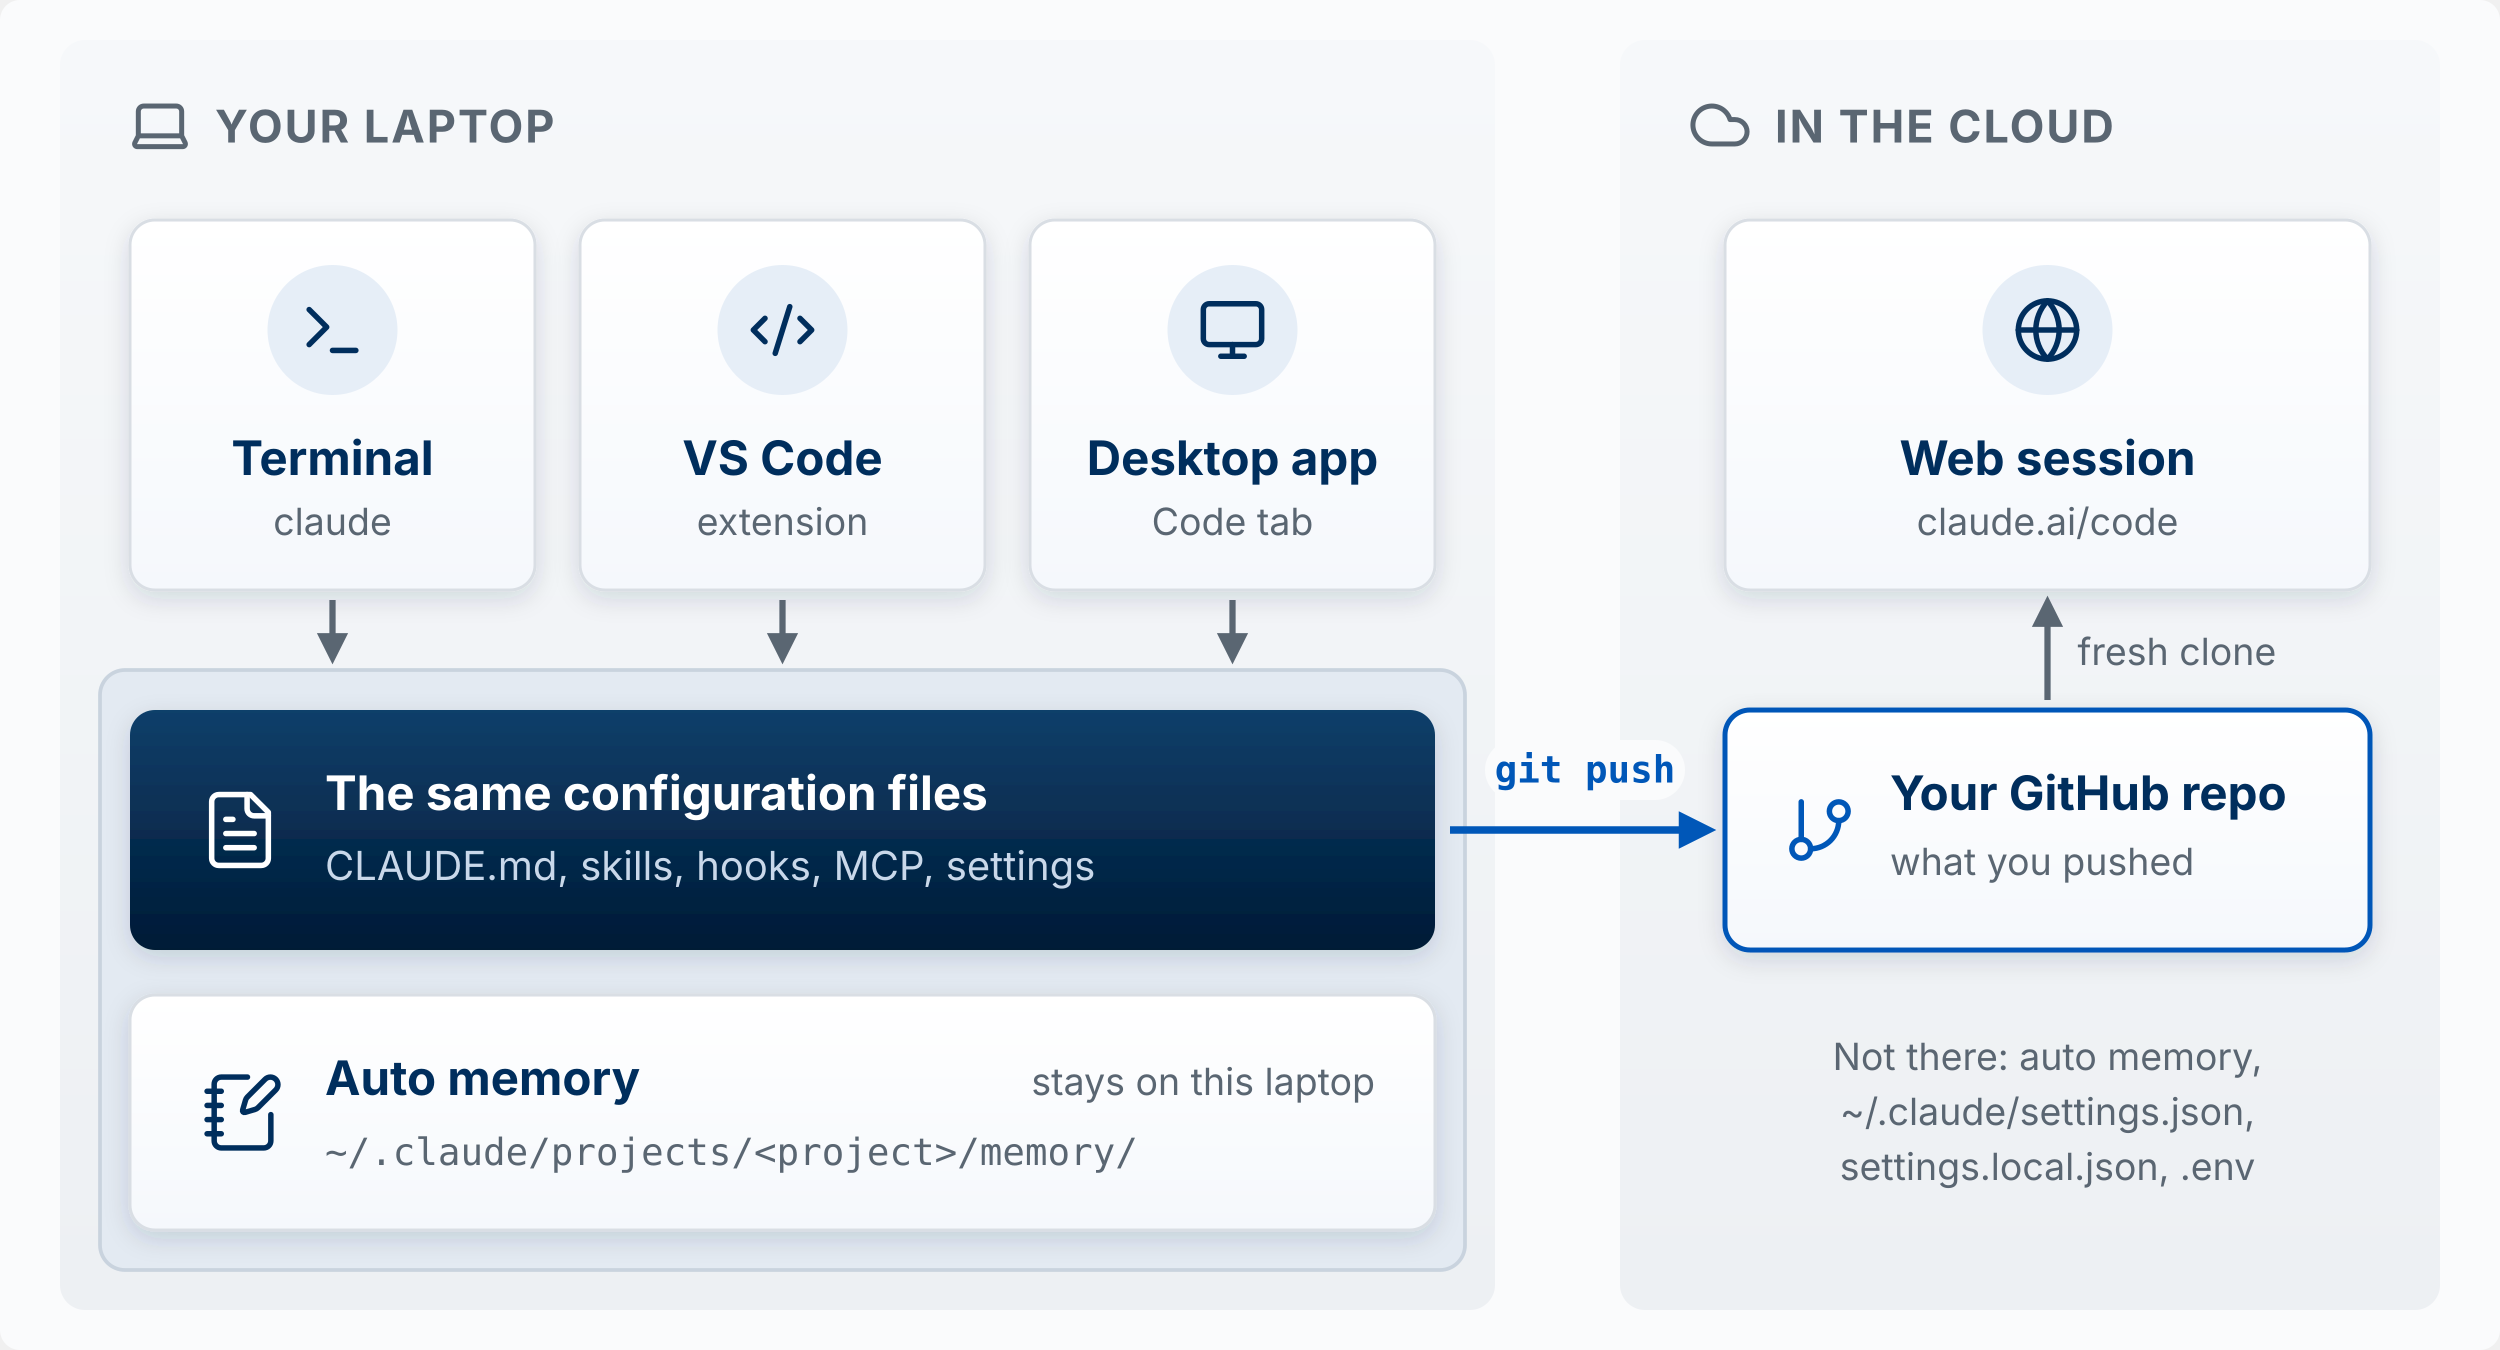
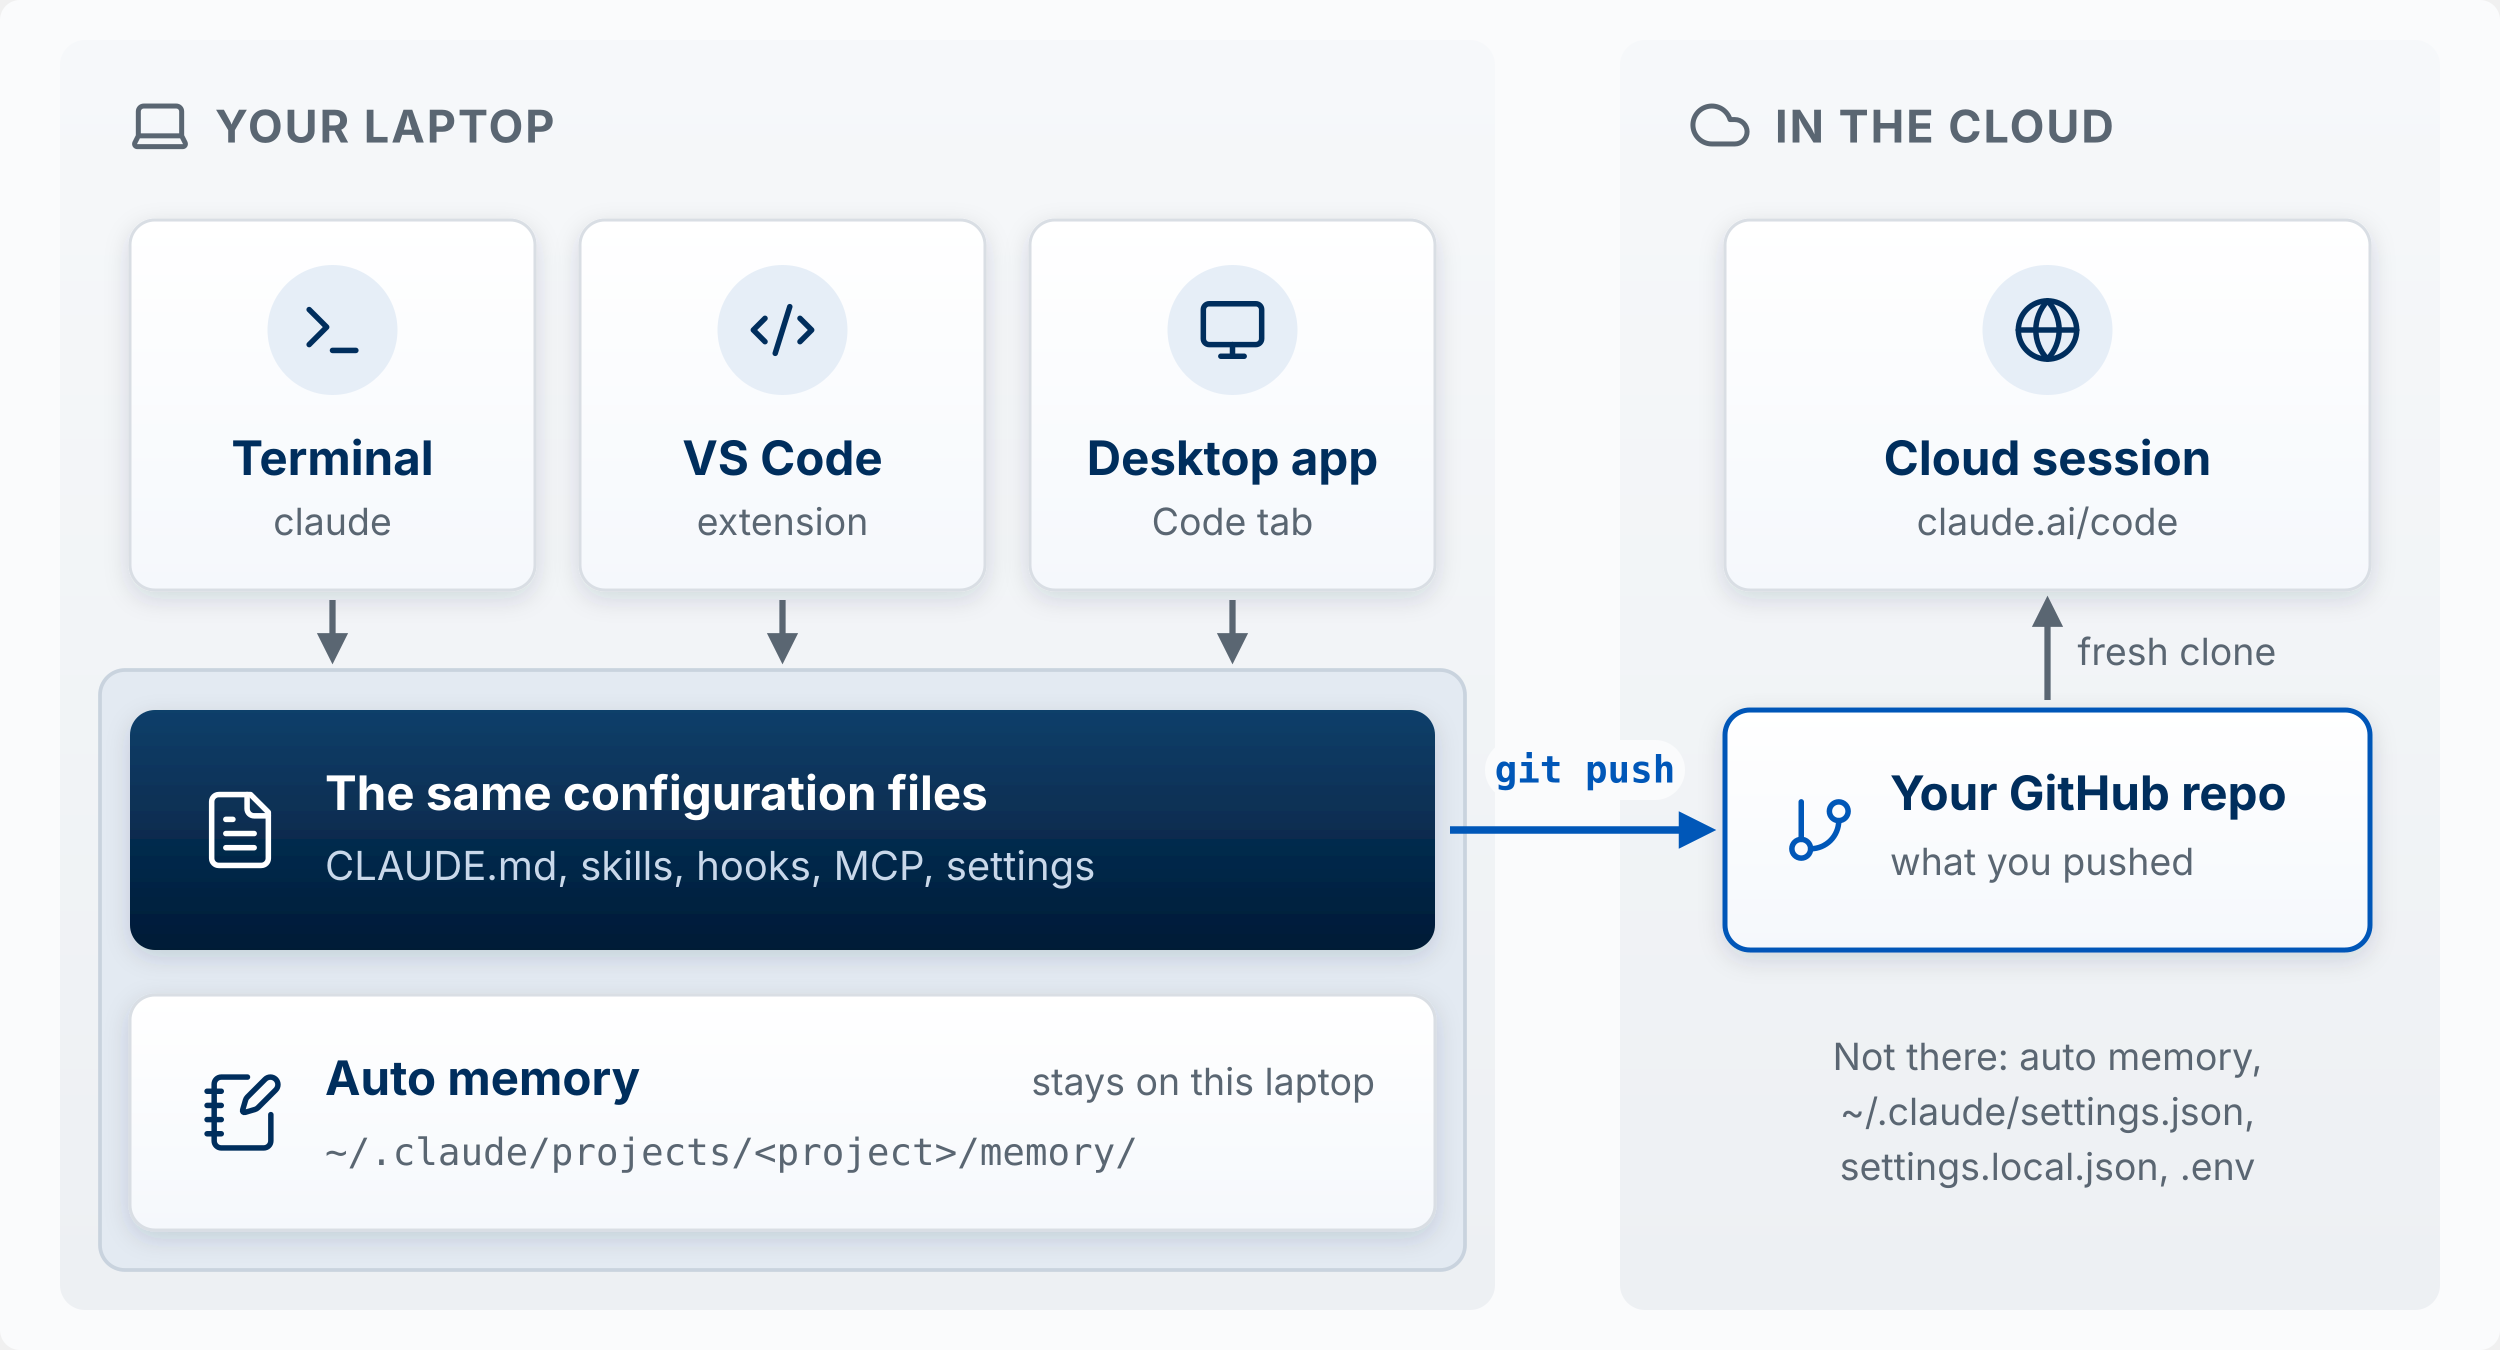
<svg xmlns="http://www.w3.org/2000/svg" viewBox="0 0 1000 540" role="img" aria-labelledby="t6 d6" font-family="Inter, 'Helvetica Neue', Helvetica, Arial, sans-serif">
  <defs>
    <linearGradient id="sf-panel" x1="0" y1="0" x2="0" y2="1">
      <stop offset="0%" stop-color="#F6F8FA" />
      <stop offset="100%" stop-color="#EDF0F3" />
    </linearGradient>
    <linearGradient id="sf-bar" x1="0" y1="0" x2="0" y2="1">
      <stop offset="0%" stop-color="#0E3F6A" />
      <stop offset="100%" stop-color="#001A36" />
    </linearGradient>
    <linearGradient id="sf-card" x1="0" y1="0" x2="0" y2="1">
      <stop offset="0%" stop-color="#FFFFFF" />
      <stop offset="100%" stop-color="#F5F8FC" />
    </linearGradient>
    <marker id="sf-gray" viewBox="0 0 10 10" refX="7" refY="5" markerWidth="5" markerHeight="5" orient="auto">
      <path d="M0,0 L10,5 L0,10 z" fill="#5A6672" />
    </marker>
    <marker id="sf-royal" viewBox="0 0 10 10" refX="7" refY="5" markerWidth="5" markerHeight="5" orient="auto">
      <path d="M0,0 L10,5 L0,10 z" fill="#0057B8" />
    </marker>
    <filter id="sf-shadow" x="-10%" y="-10%" width="120%" height="130%">
      <feDropShadow dx="0" dy="3" stdDeviation="5" flood-color="#0a2e4d" flood-opacity="0.14" />
    </filter>
  </defs>
  <rect x="0" y="0" width="1000" height="540" rx="8" fill="#FAFBFC" />
  <rect x="24" y="16" width="574" height="508" rx="10" fill="url(#sf-panel)" />
  <g transform="translate(51.0,37.0) scale(1.0833)" fill="none" stroke="#5A6672" stroke-width="1.846" stroke-linecap="round" stroke-linejoin="round">
    <path d="M20 16V7a2 2 0 0 0-2-2H6a2 2 0 0 0-2 2v9m16 0H4m16 0 1.28 2.55a1 1 0 0 1-.9 1.45H3.62a1 1 0 0 1-.9-1.45L4 16" />
  </g>
  <text x="86" y="57" font-size="18" font-weight="700" fill="#5A6672" letter-spacing="0.8">YOUR LAPTOP</text>
  <rect x="52" y="88" width="162" height="148" rx="10" fill="url(#sf-card)" stroke="#D9DEE4" stroke-width="1.2" filter="url(#sf-shadow)" />
  <circle cx="133" cy="132" r="26" fill="#E6EEF7" />
  <g transform="translate(119.0,118.0) scale(1.1667)" fill="none" stroke="#002E5D" stroke-width="1.886" stroke-linecap="round" stroke-linejoin="round">
    <polyline points="4 17 10 11 4 5" />
    <line x1="12" x2="20" y1="19" y2="19" />
  </g>
  <text x="133" y="190" text-anchor="middle" font-size="19" font-weight="700" fill="#002E5D">Terminal</text>
  <text x="133" y="214" text-anchor="middle" font-size="15" fill="#5A6672">claude</text>
  <line x1="133" y1="240" x2="133" y2="262" stroke="#5A6672" stroke-width="2.5" marker-end="url(#sf-gray)" />
  <rect x="232" y="88" width="162" height="148" rx="10" fill="url(#sf-card)" stroke="#D9DEE4" stroke-width="1.2" filter="url(#sf-shadow)" />
  <circle cx="313" cy="132" r="26" fill="#E6EEF7" />
  <g transform="translate(299.0,118.0) scale(1.1667)" fill="none" stroke="#002E5D" stroke-width="1.886" stroke-linecap="round" stroke-linejoin="round">
    <path d="m18 16 4-4-4-4" />
    <path d="m6 8-4 4 4 4" />
    <path d="m14.5 4-5 16" />
  </g>
  <text x="313" y="190" text-anchor="middle" font-size="19" font-weight="700" fill="#002E5D">VS Code</text>
  <text x="313" y="214" text-anchor="middle" font-size="15" fill="#5A6672">extension</text>
  <line x1="313" y1="240" x2="313" y2="262" stroke="#5A6672" stroke-width="2.5" marker-end="url(#sf-gray)" />
  <rect x="412" y="88" width="162" height="148" rx="10" fill="url(#sf-card)" stroke="#D9DEE4" stroke-width="1.2" filter="url(#sf-shadow)" />
  <circle cx="493" cy="132" r="26" fill="#E6EEF7" />
  <g transform="translate(479.0,118.0) scale(1.1667)" fill="none" stroke="#002E5D" stroke-width="1.886" stroke-linecap="round" stroke-linejoin="round">
    <rect width="20" height="14" x="2" y="3" rx="2" />
    <line x1="8" x2="16" y1="21" y2="21" />
    <line x1="12" x2="12" y1="17" y2="21" />
  </g>
  <text x="493" y="190" text-anchor="middle" font-size="19" font-weight="700" fill="#002E5D">Desktop app</text>
  <text x="493" y="214" text-anchor="middle" font-size="15" fill="#5A6672">Code tab</text>
  <line x1="493" y1="240" x2="493" y2="262" stroke="#5A6672" stroke-width="2.5" marker-end="url(#sf-gray)" />
  <rect x="40" y="268" width="546" height="240" rx="10" fill="#E3EAF2" stroke="#C9D3DE" stroke-width="1.5" />
  <rect x="52" y="284" width="522" height="96" rx="10" fill="url(#sf-bar)" filter="url(#sf-shadow)" />
  <g transform="translate(79.0,315.0) scale(1.4167)" fill="none" stroke="#FFFFFF" stroke-width="1.553" stroke-linecap="round" stroke-linejoin="round">
    <path d="M15 2H6a2 2 0 0 0-2 2v16a2 2 0 0 0 2 2h12a2 2 0 0 0 2-2V7Z" />
    <path d="M14 2v4a2 2 0 0 0 2 2h4" />
    <path d="M10 9H8" />
    <path d="M16 13H8" />
    <path d="M16 17H8" />
  </g>
  <text x="130" y="324" font-size="19" font-weight="700" fill="#FFFFFF">The same configuration files</text>
  <text x="130" y="352" font-size="16" fill="#C9D8EA">CLAUDE.md, skills, hooks, MCP, settings</text>
  <rect x="52" y="398" width="522" height="94" rx="10" fill="url(#sf-card)" stroke="#D9DEE4" stroke-width="1.2" filter="url(#sf-shadow)" />
  <g transform="translate(80,428) scale(1.417)" fill="none" stroke="#002E5D" stroke-width="1.55" stroke-linecap="round" stroke-linejoin="round">
    <path d="M13.4 2H6a2 2 0 0 0-2 2v16a2 2 0 0 0 2 2h12a2 2 0 0 0 2-2v-7.4" />
    <path d="M2 6h4" />
    <path d="M2 10h4" />
    <path d="M2 14h4" />
    <path d="M2 18h4" />
    <path d="M21.378 5.626a1 1 0 1 0-3.004-3.004l-5.01 5.012a2 2 0 0 0-.506.854l-.837 2.87a.5.5 0 0 0 .62.62l2.87-.837a2 2 0 0 0 .854-.506z" />
  </g>
  <text x="130" y="438" font-size="19" font-weight="700" fill="#002E5D">Auto memory</text>
  <text x="550" y="438" text-anchor="end" font-size="15" fill="#5A6672">stays on this laptop</text>
  <text x="130" y="466" font-size="15" fill="#5A6672" font-family="Menlo, Consolas, monospace">~/.claude/projects/&lt;project&gt;/memory/</text>
  <rect x="648" y="16" width="328" height="508" rx="10" fill="url(#sf-panel)" />
  <g transform="translate(675.0,37.0) scale(1.0833)" fill="none" stroke="#5A6672" stroke-width="1.846" stroke-linecap="round" stroke-linejoin="round">
    <path d="M17.5 19H9a7 7 0 1 1 6.71-9h1.79a4.5 4.5 0 1 1 0 9Z" />
  </g>
  <text x="710" y="57" font-size="18" font-weight="700" fill="#5A6672" letter-spacing="0.8">IN THE CLOUD</text>
  <rect x="690" y="88" width="258" height="148" rx="10" fill="url(#sf-card)" stroke="#D9DEE4" stroke-width="1.2" filter="url(#sf-shadow)" />
  <circle cx="819" cy="132" r="26" fill="#E6EEF7" />
  <g transform="translate(805.0,118.0) scale(1.1667)" fill="none" stroke="#002E5D" stroke-width="1.886" stroke-linecap="round" stroke-linejoin="round">
    <circle cx="12" cy="12" r="10" />
    <path d="M12 2a14.5 14.5 0 0 0 0 20 14.5 14.5 0 0 0 0-20" />
    <path d="M2 12h20" />
  </g>
-   <text x="819" y="190" text-anchor="middle" font-size="19" font-weight="700" fill="#002E5D">Web session</text>
+   <text x="819" y="190" text-anchor="middle" font-size="19" font-weight="700" fill="#002E5D">Cloud session</text>
  <text x="819" y="214" text-anchor="middle" font-size="15" fill="#5A6672">claude.ai/code</text>
  <rect x="690" y="284" width="258" height="96" rx="10" fill="url(#sf-card)" stroke="#0057B8" stroke-width="2" filter="url(#sf-shadow)" />
  <g transform="translate(713.0,317.0) scale(1.25)" fill="none" stroke="#0057B8" stroke-width="1.760" stroke-linecap="round" stroke-linejoin="round">
    <line x1="6" x2="6" y1="3" y2="15" />
    <circle cx="18" cy="6" r="3" />
    <circle cx="6" cy="18" r="3" />
    <path d="M18 9a9 9 0 0 1-9 9" />
  </g>
  <text x="756" y="324" font-size="19" font-weight="700" fill="#002E5D">Your GitHub repo</text>
  <text x="756" y="350" font-size="15" fill="#5A6672">what you pushed</text>
  <line x1="819" y1="280" x2="819" y2="242" stroke="#5A6672" stroke-width="2.5" marker-end="url(#sf-gray)" />
  <text x="831" y="266" font-size="15" fill="#5A6672">fresh clone</text>
  <line x1="580" y1="332" x2="682" y2="332" stroke="#0057B8" stroke-width="3" marker-end="url(#sf-royal)" />
  <rect x="594" y="296" width="80" height="24" rx="12" fill="#FAFBFC" />
  <text x="634" y="313" text-anchor="middle" font-size="15" font-weight="700" fill="#0057B8" font-family="Menlo, Consolas, monospace">git push</text>
  <text x="819" y="428" text-anchor="middle" font-size="15" fill="#5A6672">Not there: auto memory,</text>
  <text x="819" y="450" text-anchor="middle" font-size="15" fill="#5A6672">~/.claude/settings.json,</text>
  <text x="819" y="472" text-anchor="middle" font-size="15" fill="#5A6672">settings.local.json, .env</text>
</svg>
